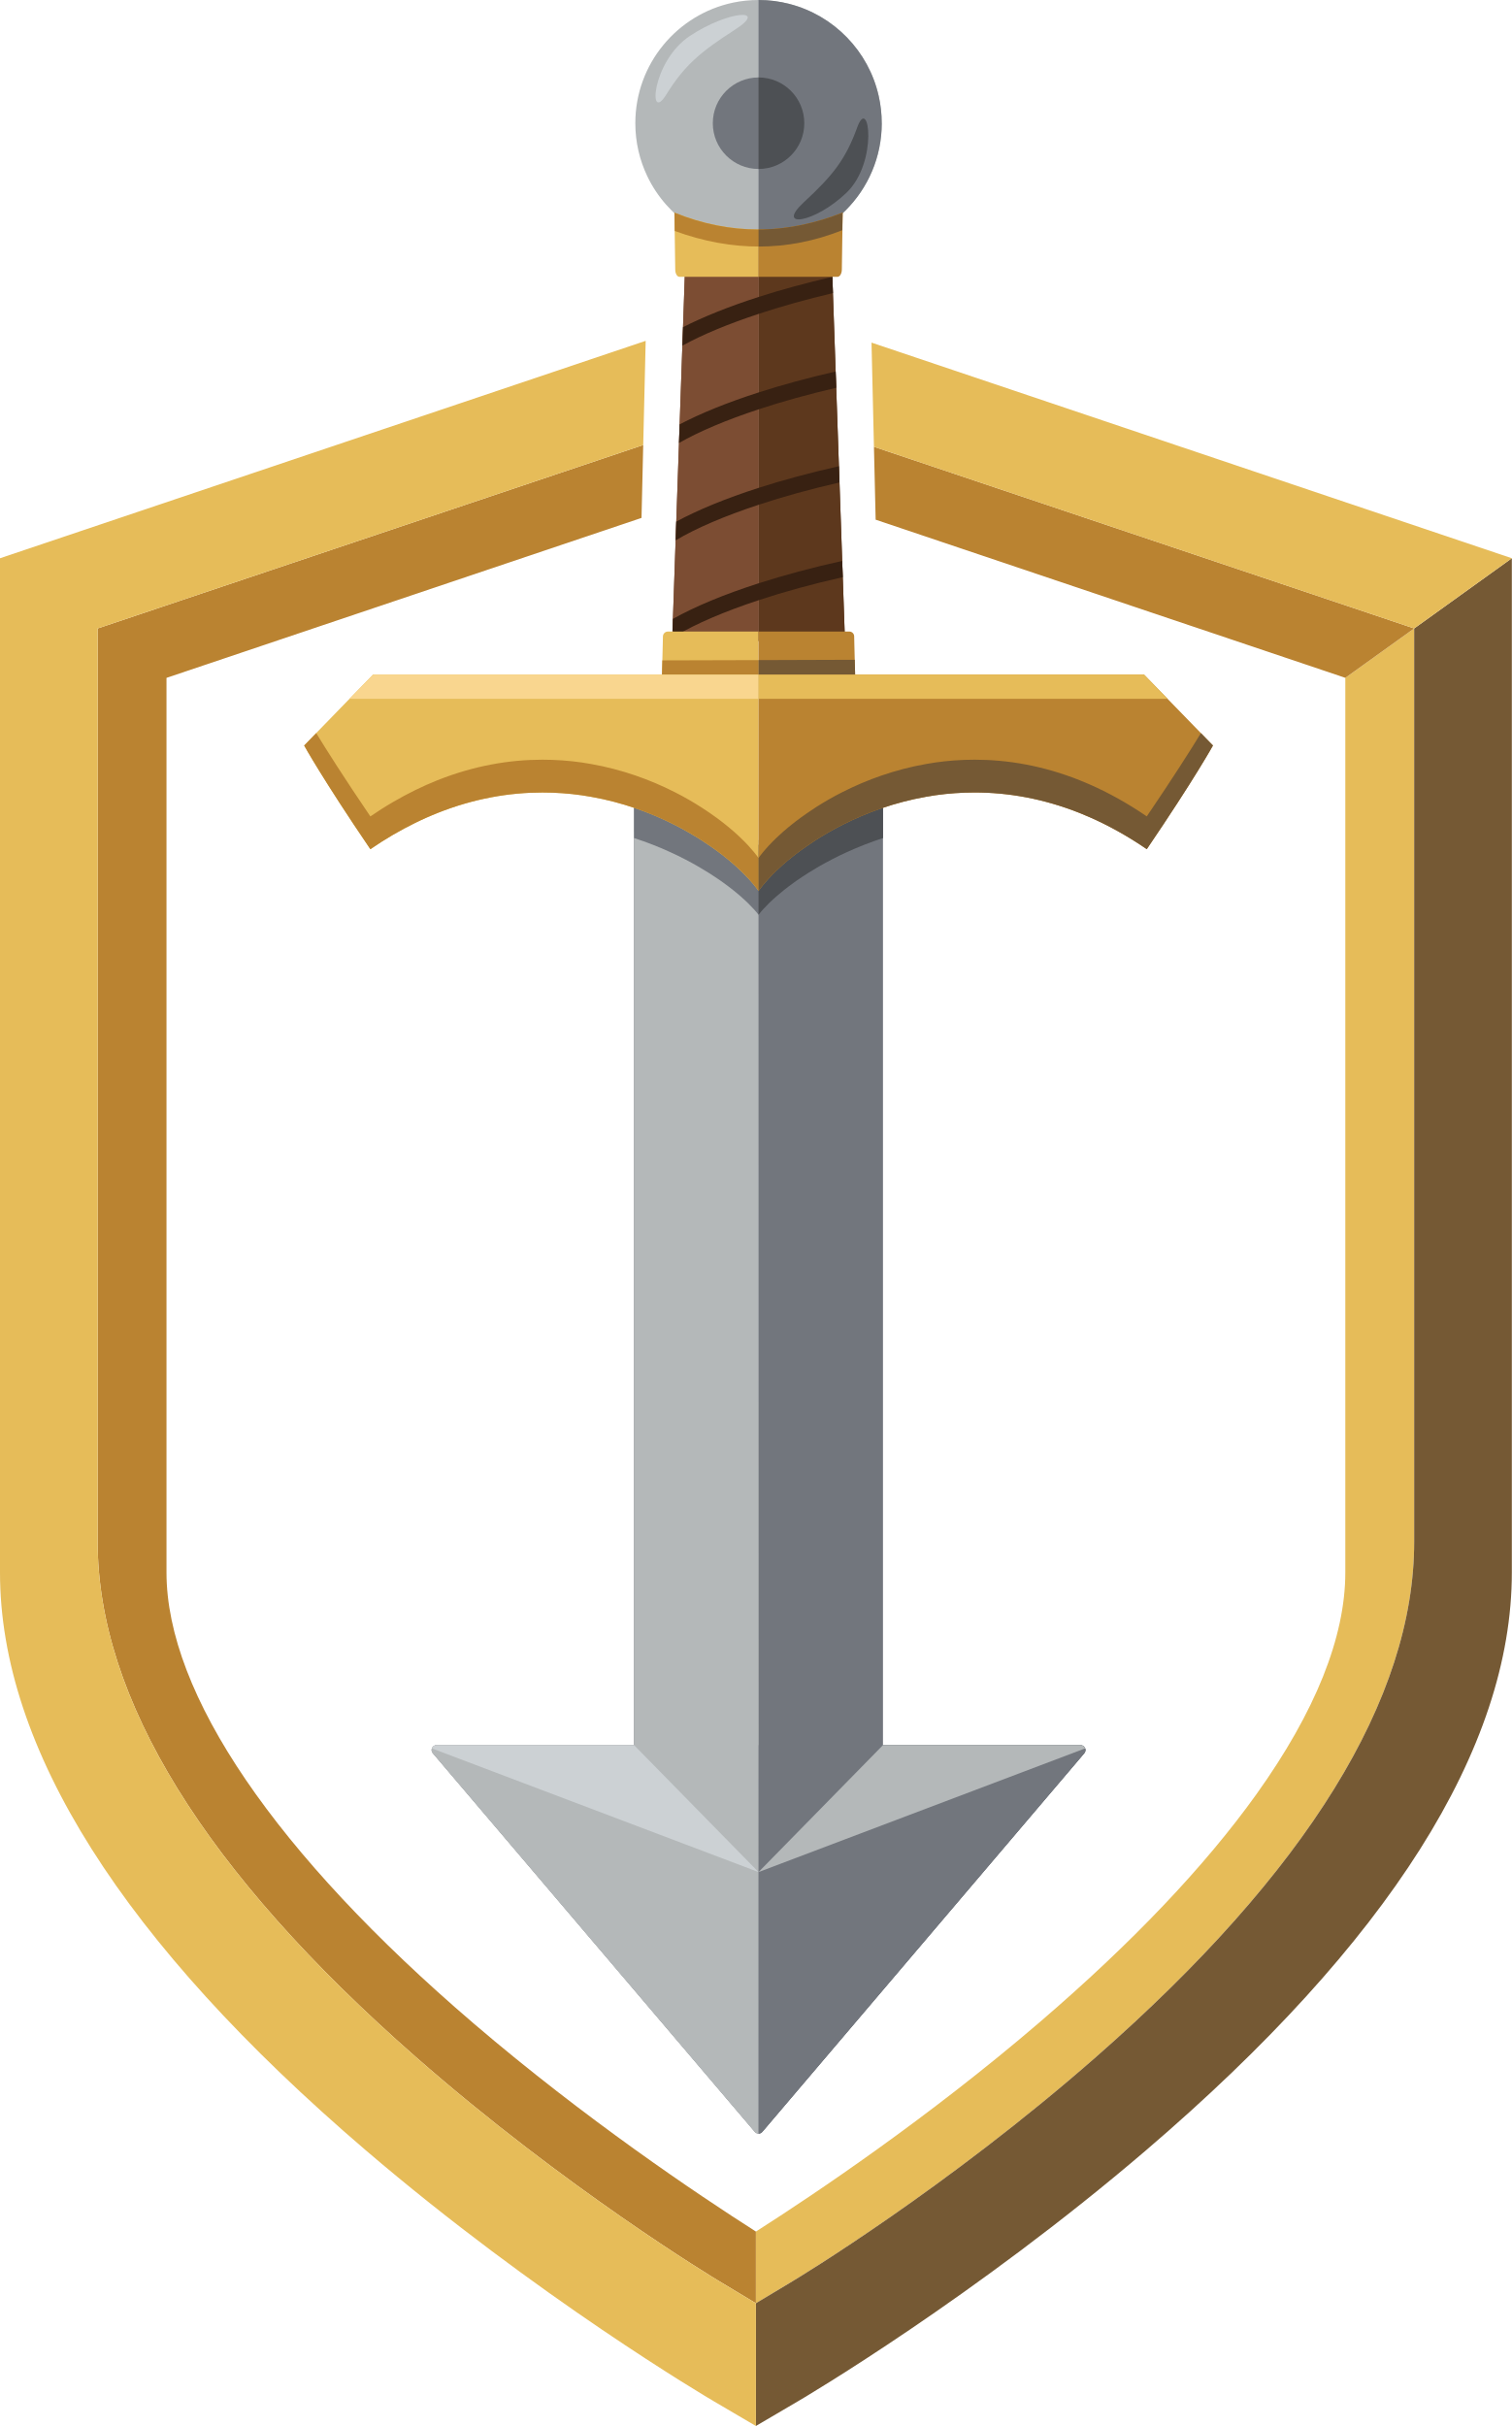
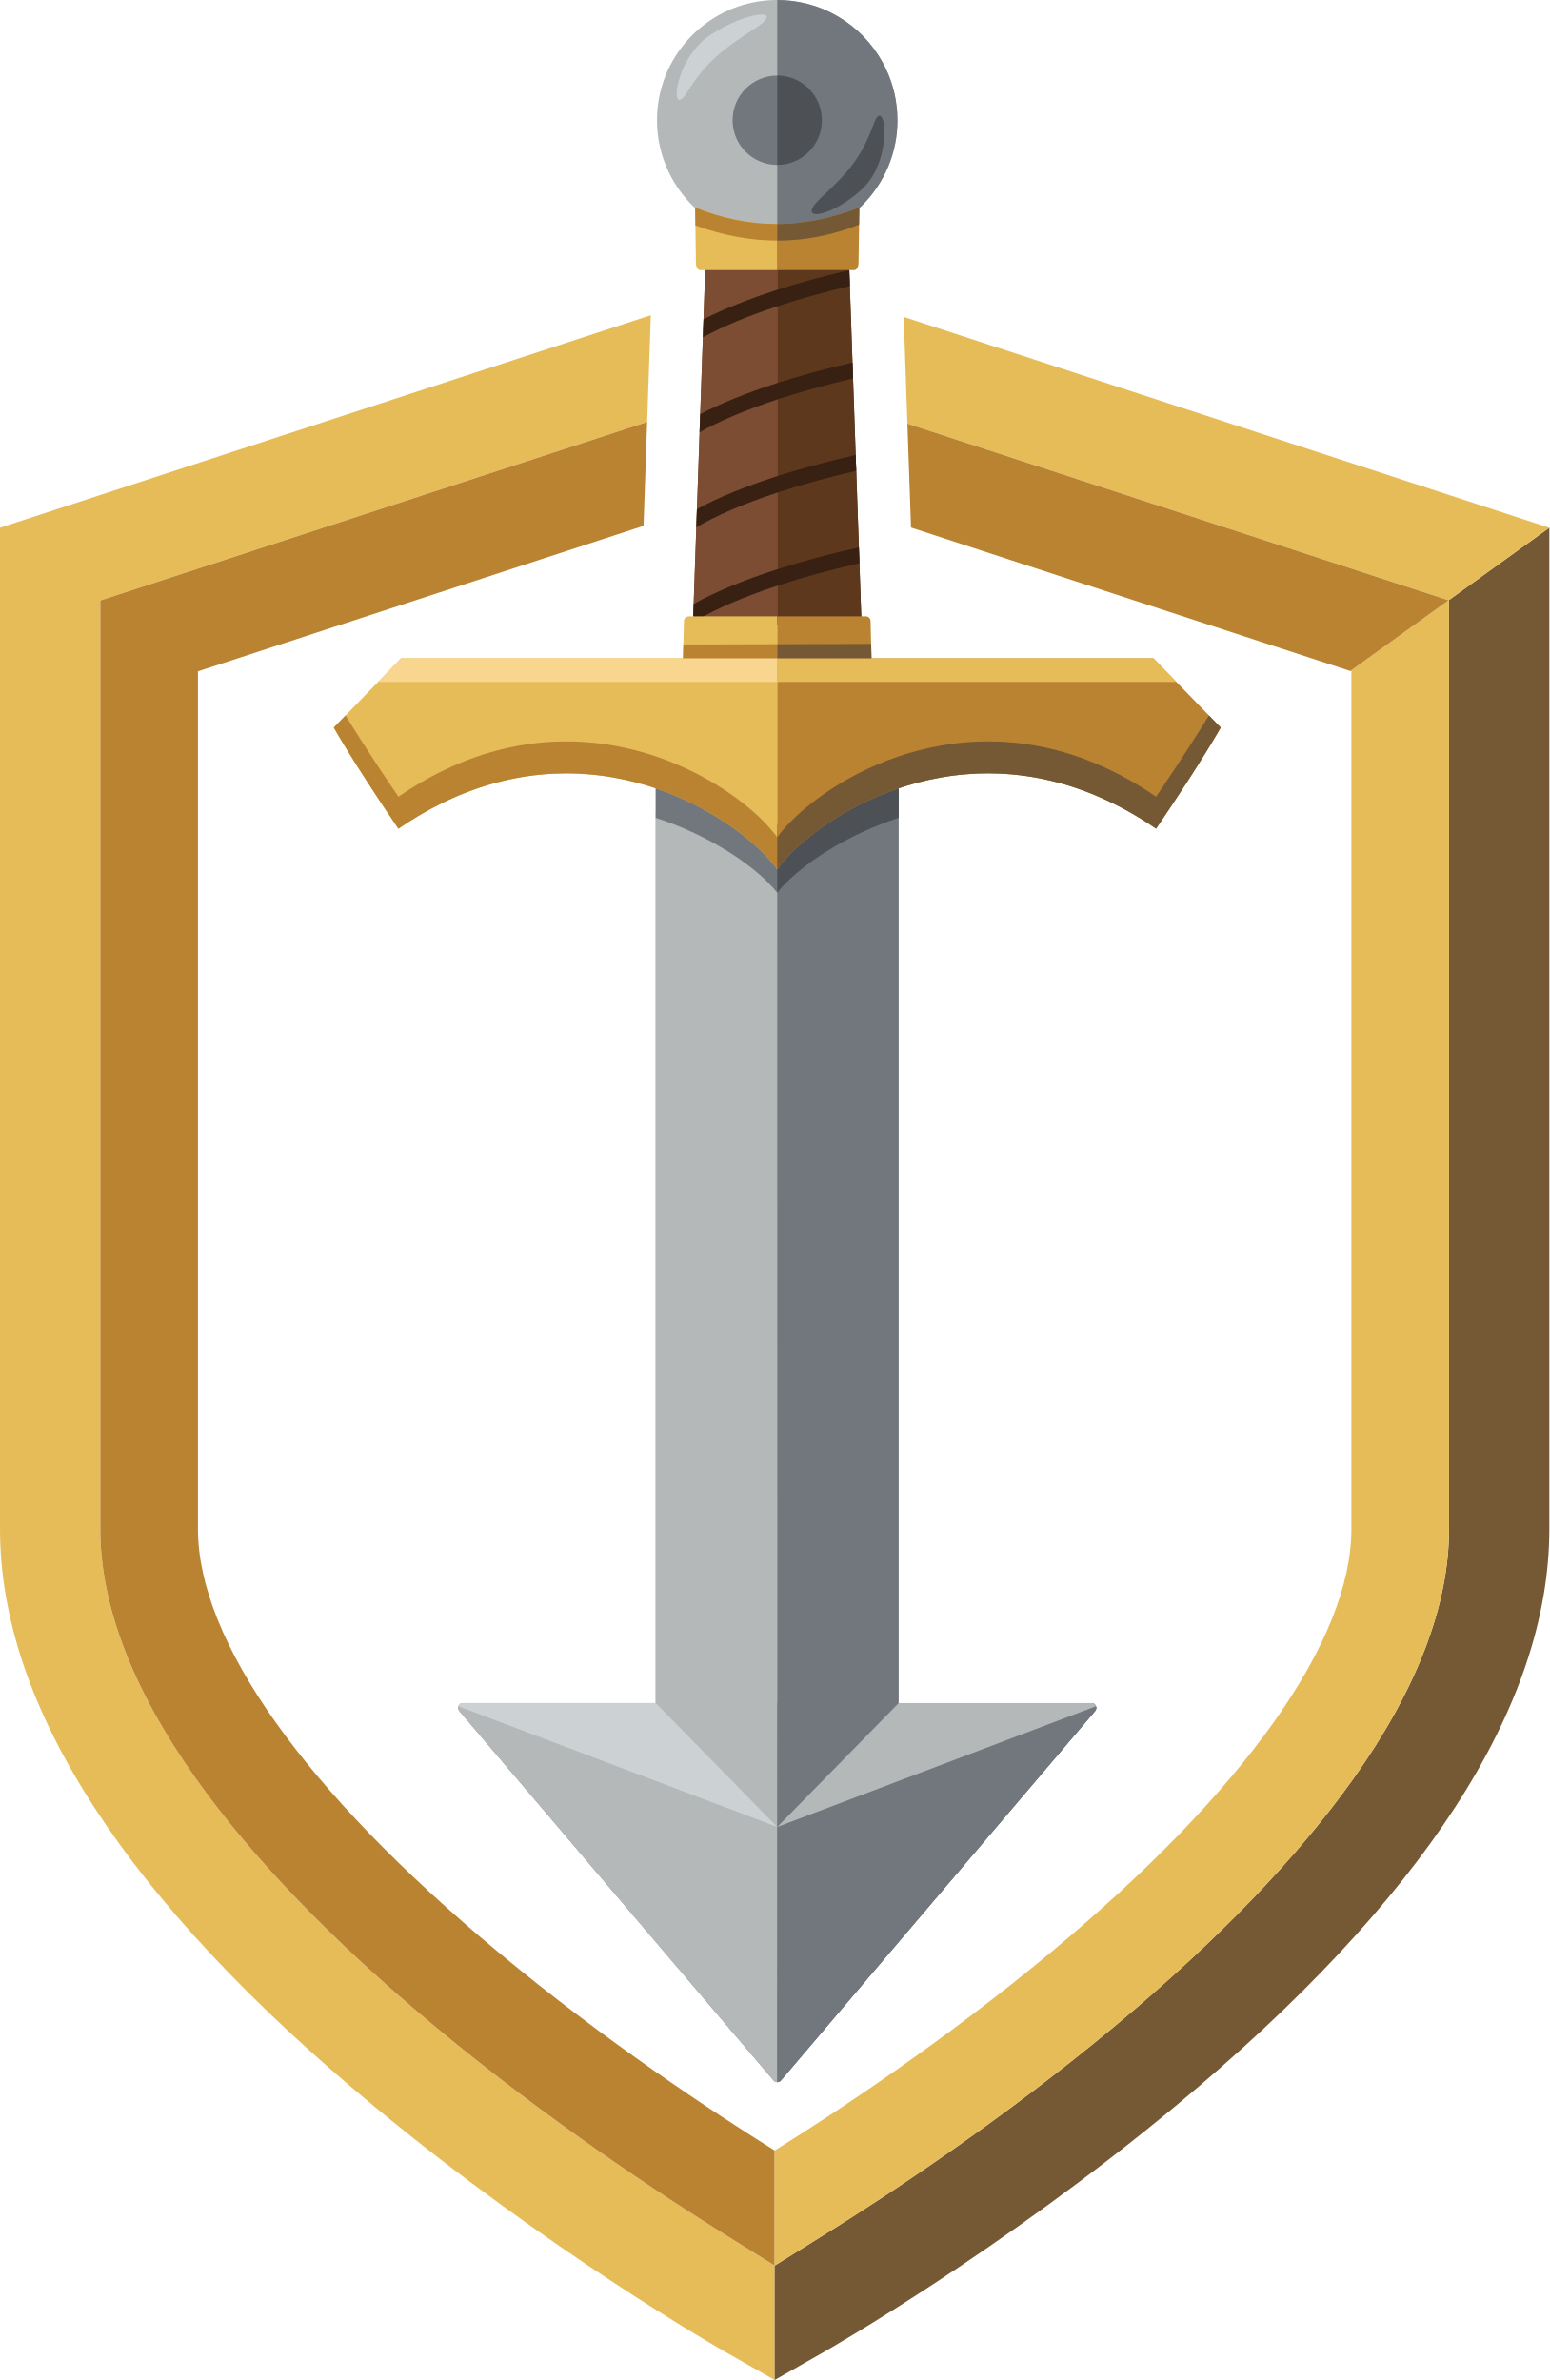
- <svg xmlns="http://www.w3.org/2000/svg" id="Ebene_2" data-name="Ebene 2" viewBox="0 0 559 897.08">
+ <svg xmlns="http://www.w3.org/2000/svg" id="Ebene_2" data-name="Ebene 2" viewBox="0 0 587 901.8">
  <defs>
    <style>
      .cls-1 {
        fill: #382112;
      }

      .cls-2 {
        fill: #b4b8b9;
      }

      .cls-3 {
        fill: #f9d68f;
      }

      .cls-4 {
        fill: #7c4d33;
      }

      .cls-5 {
        fill: #4d5054;
      }

      .cls-6 {
        fill: #72767d;
      }

      .cls-7 {
        fill: #ccd1d4;
      }

      .cls-8 {
        fill: #e6bc59;
      }

      .cls-9 {
        fill: #ba8331;
      }

      .cls-10 {
        fill: #5d381d;
      }

      .cls-11 {
        fill: #755934;
      }
    </style>
  </defs>
-   <g id="Ebene_2-2" data-name="Ebene 2">
-     <g>
-       <g id="kl-shield">
-         <path class="cls-8" d="M522.87,232.39l-25.44,18.27v330.82c0,23.89-11.06,51.47-32.86,81.97-19.08,26.68-46.03,55.03-80.09,84.26-41.26,35.41-83.09,63.51-104.99,77.47v26.52h.01l13.57-8.16c2.3-1.38,56.84-34.36,112.16-82.89,78.08-68.5,117.66-132.58,117.66-190.5V232.39h-.01Z" />
-         <path class="cls-11" d="M522.89,232.39v337.75c0,57.92-39.59,122.01-117.66,190.5-55.32,48.52-109.85,81.51-112.16,82.89l-13.57,8.16h-.01v45.38s15.6-9.16,15.6-9.16c2.63-1.54,65.27-38.51,128.79-92.9,89.66-76.77,135.12-148.62,135.12-213.54V206.43l-36.11,25.96ZM265.93,843.53l13.56,8.16h0s-13.56-8.16-13.56-8.16Z" />
-         <path class="cls-9" d="M61.56,581.48V250.66l175.64-59.15.63-26.95L36.11,232.39v337.75c0,57.92,39.59,122.01,117.66,190.5,55.32,48.52,109.85,81.51,112.16,82.89l13.56,8.16v-26.52c-21.74-13.86-63.15-41.67-104.33-76.92-73.25-62.72-113.6-121.96-113.6-166.78ZM323.14,165.22l.63,26.95,115.94,39.04,1.44.48,56.29,18.96,25.44-18.27-199.74-67.17Z" />
-         <path class="cls-8" d="M265.93,843.53c-2.3-1.38-56.84-34.36-112.16-82.89-78.08-68.5-117.66-132.58-117.66-190.5V232.39l201.72-67.83.91-38.53L0,206.43v375.05c0,64.93,45.46,136.77,135.12,213.54,63.52,54.39,126.16,91.36,128.79,92.9l15.59,9.16v-45.38s-13.57-8.16-13.57-8.16ZM322.24,126.69l.9,38.53,199.74,67.17,36.13-25.96-236.76-79.74Z" />
+   <g id="v2">
+     <g id="kl-shield">
+       <g>
+         <path class="cls-8" d="M273.93,846.25c-22.24-13.86-65.96-42.46-108.92-78.21-38.95-32.42-69.51-64.1-90.84-94.17-24-33.83-36.17-65.64-36.17-94.52V227.52l25.52-8.33,181.66-59.31,1.4-40.44L0,199.96v379.39c0,67.08,47.62,140.63,141.55,218.6,65.78,54.6,130.67,91.74,133.4,93.29l18.55,10.56v-43.34l-19.57-12.21Z" />
+         <path class="cls-9" d="M188.68,739.6c-73.31-61.02-113.68-117.93-113.68-160.25V254.37l168.82-55.13,1.36-39.36-181.66,59.31-25.52,8.33v351.83c0,28.88,12.17,60.69,36.17,94.52,21.33,30.07,51.89,61.75,90.84,94.17,42.96,35.75,86.68,64.35,108.92,78.21l19.57,12.21v-43.61c-23.02-14.35-64.2-41.44-104.82-75.25Z" />
      </g>
-       <g id="kl-sword">
-         <g>
-           <path class="cls-6" d="M400.92,648.3l-119.06,140.02c-.72.84-2.04.84-2.76,0l-119.06-140.02c-1.01-1.17-.17-2.98,1.37-2.98h73.04v-358.04c18.8,6.83,34.86,0,39.49,5.93l6.53,19.25,9.32-4.34c4.64-5.93,17.9-14.02,36.69-20.84v358.04h73.04c1.55,0,2.39,1.81,1.38,2.98Z" />
-           <polygon class="cls-2" points="280.47 312.46 279.75 310.33 280.47 310.68 280.47 312.46" />
-           <path class="cls-2" d="M280.56,788.94c-.53.02-1.08-.19-1.46-.63l-119.06-140.02c-1.01-1.17-.17-2.98,1.37-2.98h73.04v-337.79c4.76,1.55,9.25,3.31,13.44,5.24.93.43,1.86.86,2.77,1.3.8.4,1.61.8,2.4,1.22.08.04.18.08.26.13h.01c.86.45,1.73.9,2.57,1.37h.01c.84.46,1.67.92,2.47,1.4,1.21.7,2.39,1.42,3.53,2.13.76.47,1.49.96,2.21,1.43.72.47,1.43.96,2.12,1.43.34.25.67.49,1.02.72.66.47,1.31.96,1.94,1.43.63.47,1.24.95,1.83,1.42.44.35.86.7,1.29,1.05.41.34.83.69,1.23,1.04.53.46,1.05.91,1.54,1.37.5.45.97.89,1.42,1.34,1.57,1.54,2.9,2.99,3.95,4.34l.08,453.05Z" />
-           <path class="cls-6" d="M400.92,648.3l-119.06,140.02c-.37.43-.88.64-1.38.63l.05-143.63h119.01c1.55,0,2.39,1.81,1.38,2.98Z" />
-           <path class="cls-2" d="M159.72,646.52c-.21.57-.15,1.24.32,1.78l119.06,140.02c.37.41.85.63,1.37.63v-96.69l-120.75-45.73Z" />
-           <path class="cls-7" d="M161.41,645.32c-1.01,0-1.7.78-1.79,1.64.02-.15.05-.3.1-.44l120.75,45.73-46.02-46.94h-73.04Z" />
-           <path class="cls-6" d="M401.24,646.51c.21.57.14,1.26-.32,1.79l-119.07,140.01c-.37.41-.85.63-1.37.63v-96.69s120.77-45.74,120.77-45.74Z" />
-           <path class="cls-2" d="M399.52,645.32c1.01,0,1.73.74,1.82,1.6-.02-.15-.05-.27-.1-.41l-120.77,45.74,46.01-46.94h73.04Z" />
-         </g>
-         <path class="cls-6" d="M326.49,289.64v20.25c-4.76,1.55-9.24,3.33-13.43,5.24-.93.43-1.86.86-2.77,1.3-.82.4-1.62.8-2.41,1.22h-.01c-.08.04-.17.08-.25.13-.88.45-1.74.91-2.58,1.37-.69.38-1.37.76-2.04,1.14-.3.18-.59.35-.89.52-1.05.62-2.08,1.24-3.08,1.87-.76.47-1.5.95-2.22,1.43-.72.47-1.43.96-2.12,1.43-.34.24-.67.49-1.01.72-.67.47-1.33.96-1.95,1.43-.63.47-1.24.95-1.83,1.42-.88.7-1.72,1.4-2.52,2.09-.53.46-1.04.91-1.54,1.37-.5.45-.97.9-1.42,1.34-1.57,1.54-2.9,2.99-3.95,4.34-1.05-1.35-2.38-2.8-3.95-4.34-.45-.45-.92-.89-1.42-1.34-.49-.46-1.01-.91-1.54-1.37-.4-.35-.82-.7-1.23-1.04-.43-.35-.85-.7-1.29-1.05-.59-.47-1.21-.95-1.83-1.42-.63-.47-1.28-.96-1.94-1.43-.34-.24-.67-.47-1.02-.72-.69-.47-1.4-.96-2.12-1.43-.72-.47-1.46-.96-2.21-1.43-1.14-.71-2.32-1.43-3.53-2.13-.8-.47-1.63-.93-2.47-1.4h-.01c-.84-.47-1.7-.92-2.57-1.37h-.01c-.08-.05-.18-.09-.26-.13-.79-.41-1.6-.82-2.4-1.22-.91-.44-1.83-.88-2.77-1.3-4.19-1.93-8.69-3.69-13.44-5.24v-20.25c18.8,6.83,34.86,0,39.49,5.93l6.53,19.25,9.32-4.34c4.64-5.93,17.9-14.02,36.69-20.84Z" />
-         <path class="cls-5" d="M326.49,289.64v20.25c-4.76,1.55-9.24,3.33-13.43,5.24-.93.43-1.86.86-2.77,1.3-.82.4-1.62.8-2.41,1.22h-.01c-.08.04-.17.08-.25.13-.88.45-1.74.91-2.58,1.37-.69.38-1.37.76-2.04,1.14-.3.18-.59.35-.89.52-1.05.62-2.08,1.24-3.08,1.87-.76.47-1.5.95-2.22,1.43-.72.47-1.43.96-2.12,1.43-.34.24-.67.49-1.01.72-.67.47-1.33.96-1.95,1.43-.63.47-1.24.95-1.83,1.42-.88.7-1.72,1.4-2.52,2.09-.53.46-1.04.91-1.54,1.37-.5.45-.97.9-1.42,1.34-1.57,1.54-2.9,2.99-3.95,4.34v-23.44l9.32-4.34c4.64-5.93,17.9-14.02,36.69-20.84Z" />
-         <g>
-           <path class="cls-8" d="M285.6,323.41c-.47.47-.92.95-1.35,1.41-1.49,1.61-2.76,3.15-3.76,4.57v-79.98h-142.52l-25.51,26.25s6.78,12.29,24.48,38.34c1.4-.96,2.79-1.88,4.18-2.76,1.39-.87,2.77-1.72,4.16-2.54,1.39-.81,2.77-1.59,4.15-2.32,1.38-.74,2.76-1.44,4.12-2.11,1.37-.67,2.73-1.31,4.1-1.91,1.37-.6,2.72-1.18,4.08-1.71,13.53-5.39,26.61-7.6,38.84-7.6,4.97,0,9.82.36,14.48,1.02,1.17.18,2.33.36,3.48.56,11.48,2.02,21.88,5.81,30.84,10.35.89.45,1.77.91,2.64,1.38.77.42,1.54.85,2.29,1.29.08.04.17.09.25.14h.01c.82.48,1.65.95,2.45,1.45h.01c.8.49,1.59.98,2.36,1.47,1.15.74,2.28,1.5,3.37,2.25.72.5,1.42,1.01,2.11,1.51.69.5,1.37,1.01,2.02,1.51.33.26.64.51.97.76.63.5,1.25,1.01,1.85,1.51.6.5,1.19,1,1.75,1.5.42.37.82.74,1.23,1.11.4.36.79.72,1.17,1.1.51.49,1.01.96,1.47,1.45.47.48.93.94,1.36,1.41,1.5,1.63,2.77,3.16,3.77,4.59,1.01-1.42,2.27-2.96,3.77-4.59.43-.46.88-.94,1.36-1.41.27-.28.56-.56.84-.83-.28.28-.57.56-.85.84Z" />
-           <path class="cls-9" d="M448.5,275.66s-6.78,12.29-24.48,38.34c-7.17-4.91-14.29-8.84-21.29-11.89-1.17-.52-2.33-1.01-3.5-1.47-13.54-5.38-26.6-7.6-38.84-7.6-4.98,0-9.82.36-14.5,1.02-1.16.18-2.33.37-3.47.57-11.48,2.02-21.89,5.81-30.85,10.35-.89.45-1.77.91-2.64,1.37-.78.43-1.55.85-2.31,1.29h-.01c-.07.04-.15.08-.24.13-.83.47-1.66.97-2.46,1.46-.65.4-1.31.79-1.94,1.2-.28.19-.57.38-.85.56-1.01.65-1.99,1.31-2.93,1.98-.72.5-1.43.99-2.12,1.5-.7.51-1.37,1.02-2.02,1.51-.33.25-.65.52-.97.77-.64.5-1.25,1.01-1.86,1.5-.6.51-1.18,1.01-1.75,1.5-.84.75-1.63,1.48-2.4,2.21-.51.49-.99.97-1.48,1.46-.47.47-.92.95-1.35,1.41-1.49,1.61-2.76,3.15-3.76,4.57v-79.98s142.49,0,142.49,0l25.52,26.25Z" />
-           <path class="cls-9" d="M280.47,317.29s0-.01.01-.01v12.12s-.01.01-.01.02c-1.01-1.43-2.27-2.97-3.77-4.59-.43-.47-.88-.93-1.35-1.41-.47-.49-.97-.97-1.48-1.46-.38-.37-.77-.73-1.17-1.1-.4-.37-.82-.73-1.23-1.11-.57-.5-1.15-.99-1.75-1.5-.59-.5-1.22-1.01-1.85-1.5-.33-.25-.65-.51-.98-.77-.65-.5-1.33-1.01-2.01-1.51-.7-.5-1.4-1.01-2.12-1.5-1.09-.76-2.21-1.51-3.37-2.26-.76-.5-1.55-.98-2.35-1.47h-.01c-.8-.5-1.62-.98-2.45-1.46h-.01c-.08-.05-.17-.09-.25-.13-.76-.44-1.53-.86-2.3-1.29-.86-.46-1.75-.92-2.64-1.37-8.96-4.54-19.37-8.33-30.85-10.35-1.15-.2-2.31-.39-3.48-.57-4.66-.66-9.51-1.02-14.48-1.02-12.24,0-25.3,2.21-38.84,7.6-1.36.53-2.71,1.11-4.08,1.72-1.36.59-2.73,1.23-4.09,1.91-1.37.67-2.75,1.38-4.13,2.12-1.37.73-2.76,1.51-4.14,2.32-1.4.82-2.77,1.67-4.17,2.54-1.38.89-2.78,1.8-4.18,2.76-17.7-26.04-24.48-38.34-24.48-38.34l4.46-4.59c3.81,6.24,10.25,16.42,20.02,30.8,1.4-.96,2.79-1.87,4.18-2.76,1.4-.88,2.77-1.73,4.17-2.54,1.38-.8,2.77-1.59,4.14-2.32,1.38-.73,2.76-1.43,4.13-2.12,1.36-.67,2.73-1.3,4.09-1.91,1.37-.6,2.72-1.17,4.08-1.72,13.54-5.38,26.6-7.6,38.84-7.6,4.97,0,9.82.36,14.48,1.02,1.17.18,2.33.37,3.48.57,11.48,2.02,21.89,5.81,30.85,10.35.89.45,1.77.91,2.64,1.37.77.43,1.54.85,2.3,1.29.08.04.17.08.25.13h.01c.83.47,1.64.96,2.45,1.46h.01c.8.49,1.6.97,2.35,1.48,1.16.73,2.28,1.49,3.37,2.25.72.5,1.42,1.01,2.12,1.5.69.51,1.36,1.02,2.01,1.51.33.26.65.52.98.77.63.5,1.25,1.01,1.85,1.51.6.5,1.18.99,1.75,1.49.41.38.83.75,1.23,1.11.4.37.79.73,1.17,1.1.51.49,1.01.97,1.48,1.46.47.47.92.93,1.35,1.41,1.5,1.63,2.77,3.16,3.77,4.59Z" />
-           <path class="cls-11" d="M448.5,275.66s-6.78,12.29-24.48,38.34c-7.17-4.91-14.29-8.84-21.29-11.89-1.17-.52-2.33-1.01-3.5-1.47-13.54-5.38-26.6-7.6-38.84-7.6-4.98,0-9.82.36-14.5,1.02-1.16.18-2.33.37-3.47.57-11.48,2.02-21.89,5.81-30.85,10.35-.89.45-1.77.91-2.64,1.37-.78.43-1.55.85-2.31,1.29h-.01c-.07.04-.15.08-.24.13-.83.47-1.66.97-2.46,1.46-.65.4-1.31.79-1.94,1.2-.28.19-.57.38-.85.56-1.01.65-1.99,1.31-2.93,1.98-.72.5-1.43.99-2.12,1.5-.7.51-1.37,1.02-2.02,1.51-.33.25-.65.52-.97.77-.64.5-1.25,1.01-1.86,1.5-.6.51-1.18,1.01-1.75,1.5-.84.75-1.63,1.48-2.4,2.21-.51.49-.99.97-1.48,1.46-.47.47-.92.95-1.35,1.41-.38.4-.73.8-1.08,1.2-1.03,1.17-1.93,2.31-2.69,3.37v-12.13c.51-.72,1.09-1.48,1.74-2.26.3-.37.62-.73.95-1.1.07-.09.15-.19.25-.28.26-.31.54-.62.83-.92.43-.46.88-.93,1.35-1.41.49-.49.97-.97,1.48-1.46.77-.73,1.56-1.47,2.4-2.21.57-.5,1.15-.99,1.75-1.5.6-.5,1.22-1.01,1.86-1.5.32-.25.64-.52.97-.77.65-.5,1.33-1.01,2.02-1.51.69-.51,1.4-1.01,2.12-1.5.95-.66,1.93-1.33,2.93-1.98.28-.18.57-.37.85-.56.63-.4,1.29-.79,1.94-1.2.8-.49,1.63-.98,2.46-1.46.08-.05.17-.09.24-.13h.01c.76-.44,1.53-.86,2.31-1.29.86-.46,1.75-.92,2.64-1.37,8.96-4.54,19.37-8.33,30.85-10.35,1.14-.2,2.31-.39,3.47-.57,4.67-.66,9.51-1.02,14.5-1.02,12.24,0,25.3,2.21,38.84,7.6,1.17.46,2.33.95,3.5,1.47,6.99,3.05,14.12,6.98,21.29,11.89,9.76-14.37,16.21-24.55,20.02-30.79l4.46,4.58Z" />
-           <polygon class="cls-3" points="280.47 249.41 280.47 258.4 129.22 258.4 137.97 249.41 280.47 249.41" />
-           <polygon class="cls-8" points="431.72 258.4 280.47 258.4 280.47 249.41 422.98 249.41 431.72 258.4" />
-         </g>
-         <g>
-           <polygon class="cls-10" points="280.48 236.99 312.43 236.99 307.38 91.18 307.28 91.18 280.48 91.18 280.48 236.99" />
-           <polygon class="cls-4" points="253.67 91.18 253.57 91.18 248.53 236.99 280.48 236.99 280.48 91.18 253.67 91.18" />
-           <polygon class="cls-10" points="312.42 236.99 280.47 236.99 280.47 91.17 307.38 91.17 307.5 94.51 307.77 102.35 307.97 108.38 308.98 137.37 309.19 143.39 310.19 172.39 310.4 178.4 311.4 207.42 311.61 213.43 312.42 236.99" />
-           <polygon class="cls-4" points="280.47 91.17 280.47 236.99 248.52 236.99 248.65 233.14 248.81 228.86 249.81 199.78 250.05 192.87 251.06 163.8 251.29 156.91 252.31 127.81 252.55 120.97 253.46 94.51 253.58 91.17 280.47 91.17" />
-           <path class="cls-1" d="M248.65,233.14l1.17,1.96c7.62-4.53,18.19-9.04,30.65-13.15,9.43-3.12,19.95-6.01,31.13-8.53l-.2-6.01c-11.13,2.47-21.55,5.28-30.93,8.29-12.63,4.06-23.41,8.52-31.66,13.15l-.15,4.28Z" />
-           <path class="cls-1" d="M309.19,143.39c-10.28,2.39-19.97,5.09-28.72,7.98-11.81,3.89-21.9,8.14-29.42,12.44l.24-6.89c7.89-4.14,17.78-8.13,29.18-11.8,8.7-2.8,18.28-5.41,28.51-7.75l.21,6.02Z" />
-           <path class="cls-1" d="M310.4,178.4c-10.72,2.46-20.84,5.25-29.93,8.26-12.46,4.11-23.03,8.61-30.65,13.15v-.02s.22-6.91.22-6.91c8.08-4.38,18.42-8.6,30.42-12.47,9.04-2.9,19.03-5.6,29.71-8.01l.21,6.01Z" />
-           <path class="cls-1" d="M307.97,108.38c-9.82,2.32-19.1,4.92-27.5,7.7-11.16,3.68-20.79,7.67-28.16,11.73l.24-6.84c7.68-3.9,17.12-7.68,27.93-11.16,8.35-2.69,17.52-5.18,27.3-7.45l.2,6.02Z" />
-         </g>
-         <g>
-           <path class="cls-8" d="M246.97,233.53h33.5v15.88h-35.7l.27-10.64.08-3.43c.02-.95.75-1.72,1.67-1.8.06-.01.12-.01.18-.01Z" />
-           <path class="cls-9" d="M315.91,238.77l-.08-3.49c-.02-.97-.82-1.75-1.79-1.75h-33.57v15.88h35.71l-.27-10.64Z" />
-           <polygon class="cls-9" points="280.47 244.09 280.47 249.41 244.77 249.41 244.9 244.19 280.47 244.09" />
-           <polygon class="cls-11" points="316.18 249.41 280.47 249.41 280.47 244.09 316.04 243.97 316.18 249.41" />
-         </g>
-         <g>
-           <path class="cls-2" d="M326.03,45.56c0,25.16-20.39,45.56-45.56,45.56-18.13,0-33.78-10.59-41.12-25.93-2.84-5.94-4.44-12.6-4.44-19.63,0-21.93,15.5-40.24,36.14-44.59,3.04-.64,6.19-.97,9.42-.97,3.95,0,7.8.51,11.45,1.46,16.42,4.25,29.24,17.43,32.98,34.04.73,3.23,1.12,6.6,1.12,10.06Z" />
-           <path class="cls-6" d="M326.03,45.56c0,25.16-20.39,45.56-45.56,45.56V0c3.95,0,7.8.51,11.45,1.46,16.42,4.25,29.24,17.43,32.98,34.04.73,3.23,1.12,6.6,1.12,10.06Z" />
-           <circle class="cls-6" cx="280.48" cy="45.56" r="16.92" />
-           <path class="cls-5" d="M297.39,45.56c0,9.35-7.57,16.92-16.92,16.92V28.64c9.35,0,16.92,7.57,16.92,16.92Z" />
-           <path class="cls-7" d="M246.31,35.04c-6.75,10.88-5.4-12.37,8.79-21.76,14.19-9.4,29.31-10.42,16.59-2.26-12.71,8.16-18.63,13.14-25.38,24.02Z" />
-           <path class="cls-5" d="M316.98,47.04c4.38-12.05,7.83,12.93-4.01,24.25-11.84,11.32-26.41,13.37-15.75,3.5s15.39-15.7,19.76-27.74Z" />
-         </g>
-         <g>
-           <path class="cls-9" d="M311.58,78.63l-.31,21.02c-.01,1.5-.73,2.71-1.6,2.71h-29.2v-17.49c.57-.01,1.12-.01,1.69-.02,9.86-.19,19.65-2.26,29.37-6.19.01-.01.04-.01.05-.02Z" />
-           <path class="cls-8" d="M280.47,102.35v-17.49c.07,0,.14,0,.21,0-10.37,0-20.81-2.07-31.32-6.23l.31,21.11c.02,1.45.71,2.62,1.55,2.62h58.44s0,0,0,0h-29.2Z" />
-           <path class="cls-9" d="M311.44,85.12l.09-6.5c-20.92,8.27-41.64,8.36-62.16,0l.1,6.79c21.46,7.82,42.1,7.63,61.97-.29Z" />
-           <path class="cls-11" d="M311.53,78.63v.02l-.09,6.47c-10.13,4.03-20.45,6.06-30.97,6.05v-6.31c.57-.01,1.12-.01,1.69-.02,9.74-.25,19.52-2.33,29.37-6.21Z" />
-         </g>
+       <g>
+         <path class="cls-11" d="M548.82,227.46l.18.06v351.83c0,28.88-12.17,60.69-36.17,94.52-21.33,30.07-51.89,61.75-90.84,94.17-42.96,35.75-86.68,64.35-108.92,78.21l-19.57,12.21v43.34l18.55-10.56c2.73-1.55,67.62-38.69,133.4-93.29,93.93-77.97,141.55-151.52,141.55-218.6V199.96l-38.18,27.5Z" />
+         <path class="cls-8" d="M548.82,227.46l-37.2,26.79.38.12v324.98c0,42.32-40.37,99.23-113.68,160.25-40.62,33.81-81.8,60.91-104.82,75.25v43.61l19.57-12.21c22.24-13.86,65.96-42.46,108.92-78.21,38.95-32.42,69.51-64.1,90.84-94.17,24-33.83,36.17-65.64,36.17-94.52V227.52l-.18-.06Z" />
+       </g>
+       <g>
+         <path class="cls-8" d="M342.39,120.08l1.4,40.44,179.69,58.67,25.34,8.27,38.18-27.5-244.61-79.88Z" />
+         <path class="cls-9" d="M523.48,219.19l-179.69-58.67,1.37,39.37,166.46,54.36,37.2-26.79-25.34-8.27Z" />
+       </g>
+     </g>
+     <g id="kl-sword">
+       <g>
+         <path class="cls-6" d="M414.92,648.3l-119.06,140.02c-.72.84-2.04.84-2.76,0l-119.06-140.02c-1.01-1.17-.17-2.98,1.37-2.98h73.04v-358.04c18.8,6.83,34.86,0,39.49,5.93l6.53,19.25,9.32-4.34c4.64-5.93,17.9-14.02,36.69-20.84v358.04h73.04c1.55,0,2.39,1.81,1.38,2.98Z" />
+         <polygon class="cls-2" points="294.47 312.46 293.75 310.33 294.47 310.68 294.47 312.46" />
+         <path class="cls-2" d="M294.56,788.94c-.53.02-1.08-.19-1.46-.63l-119.06-140.02c-1.01-1.17-.17-2.98,1.37-2.98h73.04v-337.79c4.76,1.55,9.25,3.31,13.44,5.24.93.43,1.86.86,2.77,1.3.8.4,1.61.8,2.4,1.22.08.04.18.08.26.13h.01c.86.45,1.73.9,2.57,1.37h.01c.84.46,1.67.92,2.47,1.4,1.21.7,2.39,1.42,3.53,2.13.76.47,1.49.96,2.21,1.43.72.47,1.43.96,2.12,1.43.34.25.67.49,1.02.72.66.47,1.31.96,1.94,1.43.63.47,1.24.95,1.83,1.42.44.35.86.7,1.29,1.05.41.34.83.69,1.23,1.04.53.46,1.05.91,1.54,1.37.5.45.97.89,1.42,1.34,1.57,1.54,2.9,2.99,3.95,4.34l.08,453.05Z" />
+         <path class="cls-6" d="M414.92,648.3l-119.06,140.02c-.37.43-.88.64-1.38.63l.05-143.63h119.01c1.55,0,2.39,1.81,1.38,2.98Z" />
+         <path class="cls-2" d="M173.72,646.52c-.21.57-.15,1.24.32,1.78l119.06,140.02c.37.41.85.63,1.37.63v-96.69l-120.75-45.73Z" />
+         <path class="cls-7" d="M175.41,645.32c-1.01,0-1.7.78-1.79,1.64.02-.15.05-.3.1-.44l120.75,45.73-46.02-46.94h-73.04Z" />
+         <path class="cls-6" d="M415.24,646.51c.21.57.14,1.26-.32,1.79l-119.07,140.01c-.37.41-.85.63-1.37.63v-96.69s120.77-45.74,120.77-45.74Z" />
+         <path class="cls-2" d="M413.52,645.32c1.01,0,1.73.74,1.82,1.6-.02-.15-.05-.27-.1-.41l-120.77,45.74,46.01-46.94h73.04Z" />
+       </g>
+       <path class="cls-6" d="M340.49,289.64v20.25c-4.76,1.55-9.24,3.33-13.43,5.24-.93.43-1.86.86-2.77,1.3-.82.4-1.62.8-2.41,1.22h-.01c-.08.04-.17.08-.25.13-.88.45-1.74.91-2.58,1.37-.69.38-1.37.76-2.04,1.14-.3.18-.59.35-.89.52-1.05.62-2.08,1.24-3.08,1.87-.76.47-1.5.95-2.22,1.43-.72.47-1.43.96-2.12,1.43-.34.24-.67.49-1.01.72-.67.47-1.33.96-1.95,1.43-.63.47-1.24.95-1.83,1.42-.88.7-1.72,1.4-2.52,2.09-.53.46-1.04.91-1.54,1.37-.5.45-.97.9-1.42,1.34-1.57,1.54-2.9,2.99-3.95,4.34-1.05-1.35-2.38-2.8-3.95-4.34-.45-.45-.92-.89-1.42-1.34-.49-.46-1.01-.91-1.54-1.37-.4-.35-.82-.7-1.23-1.04-.43-.35-.85-.7-1.29-1.05-.59-.47-1.21-.95-1.83-1.42-.63-.47-1.28-.96-1.94-1.43-.34-.24-.67-.47-1.02-.72-.69-.47-1.4-.96-2.12-1.43-.72-.47-1.46-.96-2.21-1.43-1.14-.71-2.32-1.43-3.53-2.13-.8-.47-1.63-.93-2.47-1.4h-.01c-.84-.47-1.7-.92-2.57-1.37h-.01c-.08-.05-.18-.09-.26-.13-.79-.41-1.6-.82-2.4-1.22-.91-.44-1.83-.88-2.77-1.3-4.19-1.93-8.69-3.69-13.44-5.24v-20.25c18.8,6.83,34.86,0,39.49,5.93l6.53,19.25,9.32-4.34c4.64-5.93,17.9-14.02,36.69-20.84Z" />
+       <path class="cls-5" d="M340.49,289.64v20.25c-4.76,1.55-9.24,3.33-13.43,5.24-.93.43-1.86.86-2.77,1.3-.82.4-1.62.8-2.41,1.22h-.01c-.08.04-.17.08-.25.13-.88.45-1.74.91-2.58,1.37-.69.38-1.37.76-2.04,1.14-.3.18-.59.35-.89.52-1.05.62-2.08,1.24-3.08,1.87-.76.47-1.5.95-2.22,1.43-.72.47-1.43.96-2.12,1.43-.34.24-.67.49-1.01.72-.67.47-1.33.96-1.95,1.43-.63.47-1.24.95-1.83,1.42-.88.7-1.72,1.4-2.52,2.09-.53.46-1.04.91-1.54,1.37-.5.45-.97.9-1.42,1.34-1.57,1.54-2.9,2.99-3.95,4.34v-23.44l9.32-4.34c4.64-5.93,17.9-14.02,36.69-20.84Z" />
+       <g>
+         <path class="cls-8" d="M299.6,323.41c-.47.47-.92.95-1.35,1.41-1.49,1.61-2.76,3.15-3.76,4.57v-79.98h-142.52l-25.51,26.25s6.78,12.29,24.48,38.34c1.4-.96,2.79-1.88,4.18-2.76,1.39-.87,2.77-1.72,4.16-2.54,1.39-.81,2.77-1.59,4.15-2.32,1.38-.74,2.76-1.44,4.12-2.11,1.37-.67,2.73-1.31,4.1-1.91,1.37-.6,2.72-1.18,4.08-1.71,13.53-5.39,26.61-7.6,38.84-7.6,4.97,0,9.82.36,14.48,1.02,1.17.18,2.33.36,3.48.56,11.48,2.02,21.88,5.81,30.84,10.35.89.45,1.77.91,2.64,1.38.77.42,1.54.85,2.29,1.29.08.04.17.09.25.14h.01c.82.48,1.65.95,2.45,1.45h.01c.8.49,1.59.98,2.36,1.47,1.15.74,2.28,1.5,3.37,2.25.72.5,1.42,1.01,2.11,1.51.69.5,1.37,1.01,2.02,1.51.33.26.64.51.97.76.63.5,1.25,1.01,1.85,1.51.6.5,1.19,1,1.75,1.5.42.37.82.74,1.23,1.11.4.36.79.72,1.17,1.1.51.49,1.01.96,1.47,1.45.47.48.93.94,1.36,1.41,1.5,1.63,2.77,3.16,3.77,4.59,1.01-1.42,2.27-2.96,3.77-4.59.43-.46.88-.94,1.36-1.41.27-.28.56-.56.84-.83-.28.28-.57.56-.85.84Z" />
+         <path class="cls-9" d="M462.5,275.66s-6.78,12.29-24.48,38.34c-7.17-4.91-14.29-8.84-21.29-11.89-1.17-.52-2.33-1.01-3.5-1.47-13.54-5.38-26.6-7.6-38.84-7.6-4.98,0-9.82.36-14.5,1.02-1.16.18-2.33.37-3.47.57-11.48,2.02-21.89,5.81-30.85,10.35-.89.45-1.77.91-2.64,1.37-.78.43-1.55.85-2.31,1.29h-.01c-.07.04-.15.08-.24.13-.83.47-1.66.97-2.46,1.46-.65.4-1.31.79-1.94,1.2-.28.19-.57.38-.85.56-1.01.65-1.99,1.31-2.93,1.98-.72.5-1.43.99-2.12,1.5-.7.51-1.37,1.02-2.02,1.51-.33.25-.65.52-.97.77-.64.5-1.25,1.01-1.86,1.5-.6.51-1.18,1.01-1.75,1.5-.84.75-1.63,1.48-2.4,2.21-.51.49-.99.97-1.48,1.46-.47.47-.92.95-1.35,1.41-1.49,1.61-2.76,3.15-3.76,4.57v-79.98s142.49,0,142.49,0l25.52,26.25Z" />
+         <path class="cls-9" d="M294.47,317.29s0-.01.01-.01v12.12s-.01.01-.01.02c-1.01-1.43-2.27-2.97-3.77-4.59-.43-.47-.88-.93-1.35-1.41-.47-.49-.97-.97-1.48-1.46-.38-.37-.77-.73-1.17-1.1-.4-.37-.82-.73-1.23-1.11-.57-.5-1.15-.99-1.75-1.5-.59-.5-1.22-1.01-1.85-1.5-.33-.25-.65-.51-.98-.77-.65-.5-1.33-1.01-2.01-1.51-.7-.5-1.4-1.01-2.12-1.5-1.09-.76-2.21-1.51-3.37-2.26-.76-.5-1.55-.98-2.35-1.47h-.01c-.8-.5-1.62-.98-2.45-1.46h-.01c-.08-.05-.17-.09-.25-.13-.76-.44-1.53-.86-2.3-1.29-.86-.46-1.75-.92-2.64-1.37-8.96-4.54-19.37-8.33-30.85-10.35-1.15-.2-2.31-.39-3.48-.57-4.66-.66-9.51-1.02-14.48-1.02-12.24,0-25.3,2.21-38.84,7.6-1.36.53-2.71,1.11-4.08,1.72-1.36.59-2.73,1.23-4.09,1.91-1.37.67-2.75,1.38-4.13,2.12-1.37.73-2.76,1.51-4.14,2.32-1.4.82-2.77,1.67-4.17,2.54-1.38.89-2.78,1.8-4.18,2.76-17.7-26.04-24.48-38.34-24.48-38.34l4.46-4.59c3.81,6.24,10.25,16.42,20.02,30.8,1.4-.96,2.79-1.87,4.18-2.76,1.4-.88,2.77-1.73,4.17-2.54,1.38-.8,2.77-1.59,4.14-2.32,1.38-.73,2.76-1.43,4.13-2.12,1.36-.67,2.73-1.3,4.09-1.91,1.37-.6,2.72-1.17,4.08-1.72,13.54-5.38,26.6-7.6,38.84-7.6,4.97,0,9.82.36,14.48,1.02,1.17.18,2.33.37,3.48.57,11.48,2.02,21.89,5.81,30.85,10.35.89.45,1.77.91,2.64,1.37.77.43,1.54.85,2.3,1.29.08.04.17.08.25.13h.01c.83.47,1.64.96,2.45,1.46h.01c.8.49,1.6.97,2.35,1.48,1.16.73,2.28,1.49,3.37,2.25.72.5,1.42,1.01,2.12,1.5.69.51,1.36,1.02,2.01,1.51.33.26.65.52.98.77.63.5,1.25,1.01,1.85,1.51.6.5,1.18.99,1.75,1.49.41.38.83.75,1.23,1.11.4.37.79.73,1.17,1.1.51.49,1.01.97,1.48,1.46.47.47.92.93,1.35,1.41,1.5,1.63,2.77,3.16,3.77,4.59Z" />
+         <path class="cls-11" d="M462.5,275.66s-6.78,12.29-24.48,38.34c-7.17-4.91-14.29-8.84-21.29-11.89-1.17-.52-2.33-1.01-3.5-1.47-13.54-5.38-26.6-7.6-38.84-7.6-4.98,0-9.82.36-14.5,1.02-1.16.18-2.33.37-3.47.57-11.48,2.02-21.89,5.81-30.85,10.35-.89.45-1.77.91-2.64,1.37-.78.43-1.55.85-2.31,1.29h-.01c-.07.04-.15.08-.24.13-.83.47-1.66.97-2.46,1.46-.65.4-1.31.79-1.94,1.2-.28.19-.57.38-.85.56-1.01.65-1.99,1.31-2.93,1.98-.72.5-1.43.99-2.12,1.5-.7.51-1.37,1.02-2.02,1.51-.33.25-.65.52-.97.77-.64.5-1.25,1.01-1.86,1.5-.6.51-1.18,1.01-1.75,1.5-.84.75-1.63,1.48-2.4,2.21-.51.49-.99.97-1.48,1.46-.47.47-.92.95-1.35,1.41-.38.4-.73.8-1.08,1.2-1.03,1.17-1.93,2.31-2.69,3.37v-12.13c.51-.72,1.09-1.48,1.74-2.26.3-.37.62-.73.95-1.1.07-.09.15-.19.25-.28.26-.31.54-.62.83-.92.43-.46.88-.93,1.35-1.41.49-.49.97-.97,1.48-1.46.77-.73,1.56-1.47,2.4-2.21.57-.5,1.15-.99,1.75-1.5.6-.5,1.22-1.01,1.86-1.5.32-.25.64-.52.97-.77.65-.5,1.33-1.01,2.02-1.51.69-.51,1.4-1.01,2.12-1.5.95-.66,1.93-1.33,2.93-1.98.28-.18.57-.37.85-.56.63-.4,1.29-.79,1.94-1.2.8-.49,1.63-.98,2.46-1.46.08-.05.17-.09.24-.13h.01c.76-.44,1.53-.86,2.31-1.29.86-.46,1.75-.92,2.64-1.37,8.96-4.54,19.37-8.33,30.85-10.35,1.14-.2,2.31-.39,3.47-.57,4.67-.66,9.51-1.02,14.5-1.02,12.24,0,25.3,2.21,38.84,7.6,1.17.46,2.33.95,3.5,1.47,6.99,3.05,14.12,6.98,21.29,11.89,9.76-14.37,16.21-24.55,20.02-30.79l4.46,4.58Z" />
+         <polygon class="cls-3" points="294.47 249.41 294.47 258.4 143.22 258.4 151.97 249.41 294.47 249.41" />
+         <polygon class="cls-8" points="445.72 258.4 294.47 258.4 294.47 249.41 436.98 249.41 445.72 258.4" />
+       </g>
+       <g>
+         <polygon class="cls-10" points="294.48 236.99 326.43 236.99 321.38 91.18 321.28 91.18 294.48 91.18 294.48 236.99" />
+         <polygon class="cls-4" points="267.67 91.18 267.57 91.18 262.53 236.99 294.48 236.99 294.48 91.18 267.67 91.18" />
+         <polygon class="cls-10" points="326.42 236.99 294.47 236.99 294.47 91.17 321.38 91.17 321.5 94.51 321.77 102.35 321.97 108.38 322.98 137.37 323.19 143.39 324.19 172.39 324.4 178.4 325.4 207.42 325.61 213.43 326.42 236.99" />
+         <polygon class="cls-4" points="294.47 91.17 294.47 236.99 262.52 236.99 262.65 233.14 262.81 228.86 263.81 199.78 264.05 192.87 265.06 163.8 265.29 156.91 266.31 127.81 266.55 120.97 267.46 94.51 267.58 91.17 294.47 91.17" />
+         <path class="cls-1" d="M262.65,233.14l1.17,1.96c7.62-4.53,18.19-9.04,30.65-13.15,9.43-3.12,19.95-6.01,31.13-8.53l-.2-6.01c-11.13,2.47-21.55,5.28-30.93,8.29-12.63,4.06-23.41,8.52-31.66,13.15l-.15,4.28Z" />
+         <path class="cls-1" d="M323.19,143.39c-10.28,2.39-19.97,5.09-28.72,7.98-11.81,3.89-21.9,8.14-29.42,12.44l.24-6.89c7.89-4.14,17.78-8.13,29.18-11.8,8.7-2.8,18.28-5.41,28.51-7.75l.21,6.02Z" />
+         <path class="cls-1" d="M324.4,178.4c-10.72,2.46-20.84,5.25-29.93,8.26-12.46,4.11-23.03,8.61-30.65,13.15v-.02s.22-6.91.22-6.91c8.08-4.38,18.42-8.6,30.42-12.47,9.04-2.9,19.03-5.6,29.71-8.01l.21,6.01Z" />
+         <path class="cls-1" d="M321.97,108.38c-9.82,2.32-19.1,4.92-27.5,7.7-11.16,3.68-20.79,7.67-28.16,11.73l.24-6.84c7.68-3.9,17.12-7.68,27.93-11.16,8.35-2.69,17.52-5.18,27.3-7.45l.2,6.02Z" />
+       </g>
+       <g>
+         <path class="cls-8" d="M260.97,233.53h33.5v15.88h-35.7l.27-10.64.08-3.43c.02-.95.75-1.72,1.67-1.8.06-.01.12-.01.18-.01Z" />
+         <path class="cls-9" d="M329.91,238.77l-.08-3.49c-.02-.97-.82-1.75-1.79-1.75h-33.57v15.88h35.71l-.27-10.64Z" />
+         <polygon class="cls-9" points="294.47 244.09 294.47 249.41 258.77 249.41 258.9 244.19 294.47 244.09" />
+         <polygon class="cls-11" points="330.18 249.41 294.47 249.41 294.47 244.09 330.04 243.97 330.18 249.41" />
+       </g>
+       <g>
+         <path class="cls-2" d="M340.03,45.56c0,25.16-20.39,45.56-45.56,45.56-18.13,0-33.78-10.59-41.12-25.93-2.84-5.94-4.44-12.6-4.44-19.63,0-21.93,15.5-40.24,36.14-44.59,3.04-.64,6.19-.97,9.42-.97,3.95,0,7.8.51,11.45,1.46,16.42,4.25,29.24,17.43,32.98,34.04.73,3.23,1.12,6.6,1.12,10.06Z" />
+         <path class="cls-6" d="M340.03,45.56c0,25.16-20.39,45.56-45.56,45.56V0c3.95,0,7.8.51,11.45,1.46,16.42,4.25,29.24,17.43,32.98,34.04.73,3.23,1.12,6.6,1.12,10.06Z" />
+         <circle class="cls-6" cx="294.48" cy="45.56" r="16.92" />
+         <path class="cls-5" d="M311.39,45.56c0,9.35-7.57,16.92-16.92,16.92V28.64c9.35,0,16.92,7.57,16.92,16.92Z" />
+         <path class="cls-7" d="M260.31,35.04c-6.75,10.88-5.4-12.37,8.79-21.76,14.19-9.4,29.31-10.42,16.59-2.26-12.71,8.16-18.63,13.14-25.38,24.02Z" />
+         <path class="cls-5" d="M330.98,47.04c4.38-12.05,7.83,12.93-4.01,24.25-11.84,11.32-26.41,13.37-15.75,3.5,10.66-9.88,15.39-15.7,19.76-27.74Z" />
+       </g>
+       <g>
+         <path class="cls-9" d="M325.58,78.63l-.31,21.02c-.01,1.5-.73,2.71-1.6,2.71h-29.2v-17.49c.57-.01,1.12-.01,1.69-.02,9.86-.19,19.65-2.26,29.37-6.19.01-.01.04-.01.05-.02Z" />
+         <path class="cls-8" d="M294.47,102.35v-17.49c.07,0,.14,0,.21,0-10.37,0-20.81-2.07-31.32-6.23l.31,21.11c.02,1.45.71,2.62,1.55,2.62h58.44s0,0,0,0h-29.2Z" />
+         <path class="cls-9" d="M325.44,85.12l.09-6.5c-20.92,8.27-41.64,8.36-62.16,0l.1,6.79c21.46,7.82,42.1,7.63,61.97-.29Z" />
+         <path class="cls-11" d="M325.53,78.63v.02l-.09,6.47c-10.13,4.03-20.45,6.06-30.97,6.05v-6.31c.57-.01,1.12-.01,1.69-.02,9.74-.25,19.52-2.33,29.37-6.21Z" />
      </g>
    </g>
  </g>
</svg>
